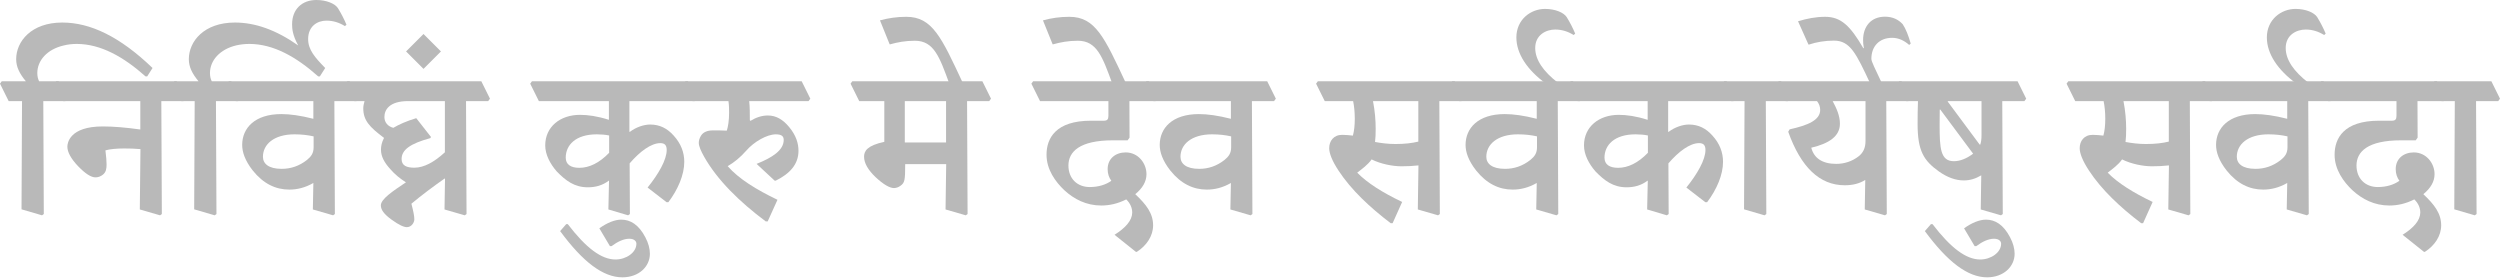
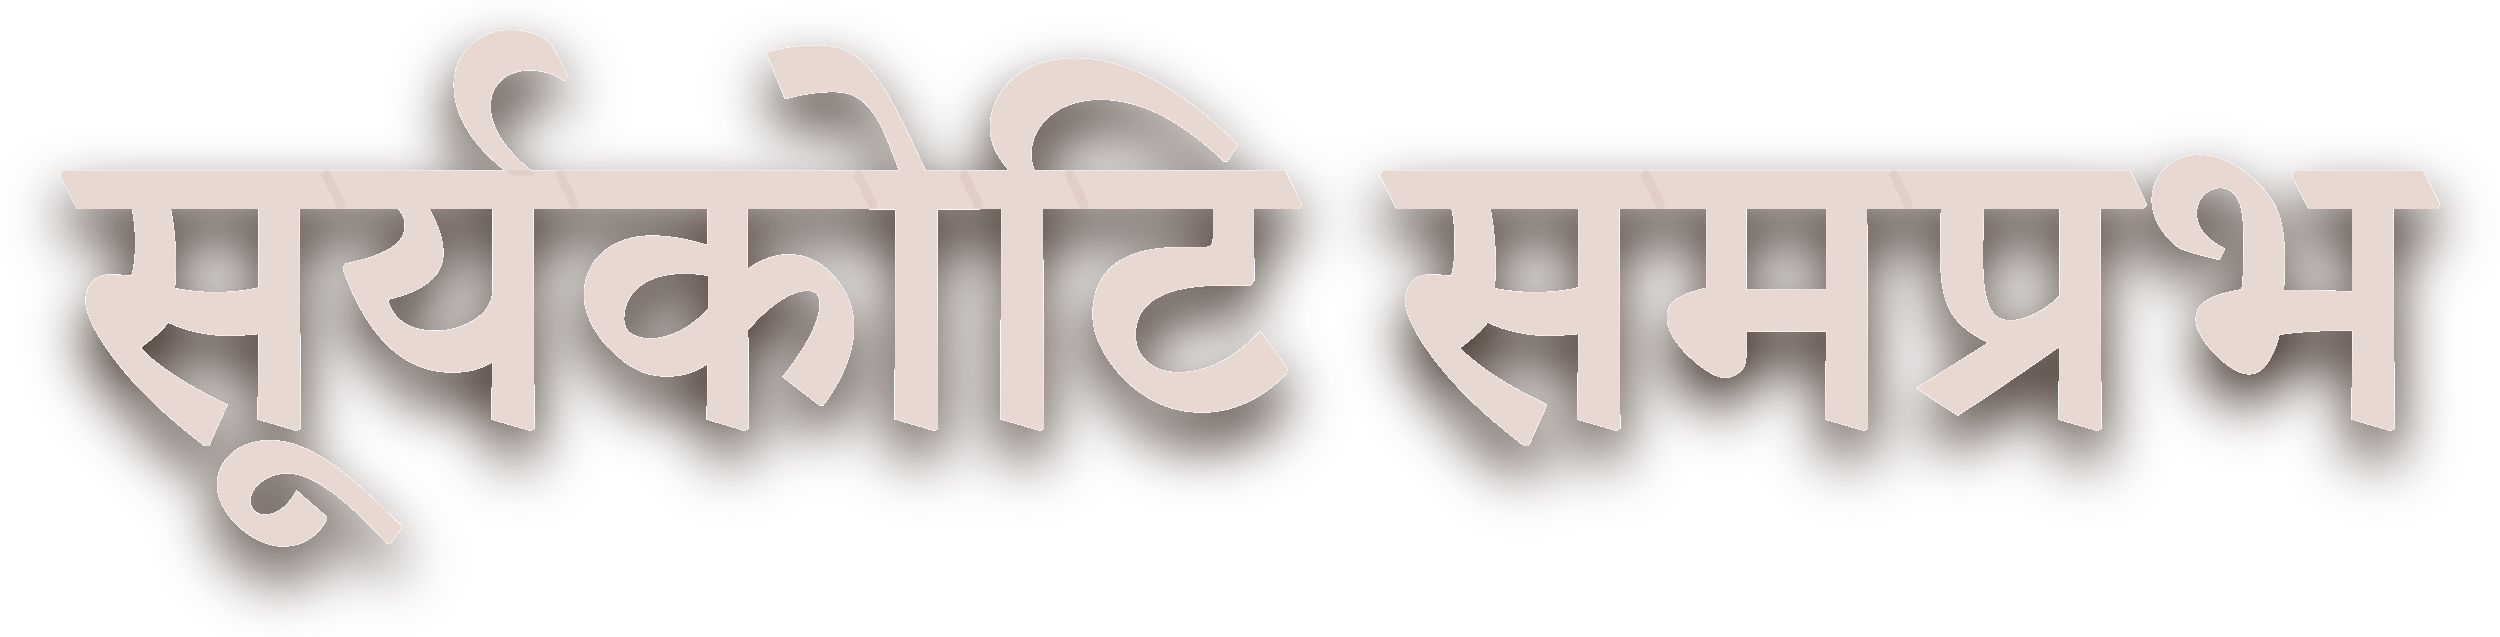
- <svg xmlns="http://www.w3.org/2000/svg" preserveAspectRatio="none" overflow="visible" style="display: block;" width="345.129" height="38.285" viewBox="0 0 345.129 38.285" fill="none">
-   <g id="à¤¨à¤¿à¤°à¥à¤µà¤¿à¤à¥à¤¨à¤ à¤à¥à¤°à¥ à¤®à¥ à¤¦à¥à¤µ à¤¸à¤°à¥à¤µà¤à¤¾à¤°à¥à¤¯à¥à¤·à¥ à¤¸à¤°à¥à¤µà¤¦à¤¾">
-     <path id="Vector" d="M337.043 13.957L335.848 11.549L336.094 11.215H343.934L345.129 13.623L344.883 13.957H341.824L341.895 29.549L341.648 29.725L338.818 28.898L338.889 13.957H337.043Z" fill="#B9B9B9" />
-     <path id="Vector_2" d="M321.398 13.957L320.203 11.549L320.449 11.215H336.41L337.605 13.623L337.359 13.957H333.738L333.756 19.002L333.492 19.371H331.471C326.848 19.371 325.318 20.953 325.318 22.852C325.318 24.645 326.531 25.822 328.254 25.822C329.449 25.822 330.469 25.506 331.242 24.961C330.926 24.521 330.732 24.012 330.732 23.344C330.732 21.885 331.84 21.041 333.229 21.041C334.934 21.041 336.094 22.518 336.094 24.047C336.094 25.084 335.531 25.998 334.547 26.807C336.076 28.248 337.008 29.461 337.008 31.113C337.008 32.572 336.111 33.908 334.758 34.77H334.635L331.682 32.414C333.193 31.465 334.107 30.445 334.125 29.355C334.125 28.705 333.861 28.072 333.299 27.527C332.121 28.125 330.979 28.371 329.854 28.371C327.797 28.371 326.109 27.51 324.756 26.262C323.525 25.102 322.295 23.414 322.295 21.357C322.295 19.09 323.561 16.664 328.43 16.664H330.205C330.68 16.664 330.838 16.471 330.838 15.996V13.957H321.398Z" fill="#B9B9B9" />
-     <path id="Vector_3" d="M318.516 11.566H317.057C314.438 9.668 312.943 7.418 312.943 5.168C312.943 2.689 314.93 1.23 316.898 1.23C318.322 1.23 319.482 1.74 319.887 2.355C320.344 3.094 320.748 3.885 321.064 4.641L320.854 4.834C320.062 4.342 319.219 4.078 318.305 4.078C317.021 4.078 315.545 4.834 315.545 6.627C315.545 8.262 316.67 9.861 318.639 11.391L318.516 11.566Z" fill="#B9B9B9" />
-     <path id="Vector_4" d="M305.051 13.957L303.855 11.549L304.102 11.215H320.766L321.961 13.623L321.715 13.957H318.656L318.727 29.549L318.48 29.725L315.686 28.916L315.756 25.26C314.631 25.91 313.523 26.174 312.434 26.174C310.553 26.174 308.848 25.365 307.389 23.537C306.299 22.148 305.93 20.971 305.93 20.004C305.93 17.684 307.67 15.75 311.326 15.75C312.521 15.75 313.963 15.943 315.756 16.4V13.957H305.051ZM315.791 20.338V18.826C315 18.65 314.139 18.545 313.154 18.545C310.289 18.545 308.795 19.951 308.795 21.639C308.795 22.588 309.568 23.309 311.379 23.309C312.609 23.309 313.787 22.939 314.877 22.078C315.457 21.604 315.791 21.146 315.791 20.338Z" fill="#B9B9B9" />
-     <path id="Vector_5" d="M299.408 13.957H293.15C293.414 15.328 293.52 16.594 293.52 17.789C293.52 18.475 293.502 19.055 293.432 19.6C294.293 19.758 295.225 19.881 296.262 19.881C297.527 19.881 298.564 19.758 299.408 19.547V13.957ZM286.488 13.957L285.293 11.549L285.539 11.215H304.418L305.613 13.623L305.367 13.957H302.309L302.379 29.549L302.133 29.725L299.338 28.916L299.426 22.834C298.652 22.922 297.879 22.957 297.07 22.957C295.875 22.957 294.223 22.641 292.957 22.008C292.447 22.746 291.586 23.361 290.971 23.836C292.359 25.26 294.486 26.596 297.176 27.879L295.857 30.814H295.594C292.658 28.582 290.127 26.191 288.404 23.572C287.508 22.219 287.104 21.164 287.104 20.461C287.104 19.477 287.701 18.615 288.896 18.615C289.283 18.615 289.969 18.668 290.373 18.721C290.549 18.105 290.637 17.297 290.637 16.4C290.637 15.486 290.549 14.643 290.408 13.957H286.488Z" fill="#B9B9B9" />
-     <path id="Vector_6" d="M265.729 31.904L266.572 30.938H266.783C269.314 34.242 271.424 35.824 273.375 35.824C274.834 35.824 276.258 34.875 276.258 33.645C276.258 33.346 276.012 32.959 275.273 32.959C274.5 32.959 273.656 33.363 272.83 33.978H272.602L271.143 31.518C272.25 30.727 273.305 30.322 274.166 30.322C275.432 30.322 276.574 31.008 277.488 32.748C277.928 33.574 278.121 34.348 278.121 35.033C278.121 36.809 276.592 38.285 274.324 38.285C271.67 38.285 268.893 36.193 265.729 31.904Z" fill="#B9B9B9" />
-     <path id="Vector_7" d="M263.145 13.957L261.949 11.549L262.195 11.215H278.525L279.721 13.623L279.475 13.957H276.416L276.486 29.549L276.24 29.725L273.445 28.916L273.516 24.205C272.725 24.68 271.934 24.908 271.107 24.908C269.982 24.908 268.822 24.486 267.68 23.678C265.57 22.166 264.727 20.848 264.727 17.086C264.727 15.961 264.744 14.906 264.779 13.957H263.145ZM272.391 21.217L267.855 15.117L267.785 15.135C267.768 15.768 267.768 16.506 267.768 17.244C267.768 20.443 267.873 22.254 269.736 22.254C270.562 22.254 271.459 21.92 272.391 21.217ZM268.928 13.957L268.875 14.01L273.287 19.951L273.375 19.969C273.498 19.635 273.551 19.178 273.551 18.703V13.957H268.928Z" fill="#B9B9B9" />
-     <path id="Vector_8" d="M259.629 11.566H258.205C256.254 7.4 255.428 5.607 253.178 5.607C251.895 5.607 250.734 5.818 249.732 6.152H249.662L248.221 2.936C249.434 2.566 250.682 2.32 251.965 2.32C254.127 2.32 255.428 3.533 257.238 6.662L257.309 6.627C257.221 6.152 257.203 5.871 257.203 5.52C257.203 3.674 258.275 2.303 260.227 2.303C261.264 2.303 262.072 2.689 262.67 3.34C263.092 3.955 263.479 4.957 263.777 6.012L263.566 6.205C262.898 5.607 262.107 5.221 261.211 5.221C259.436 5.221 258.346 6.398 258.346 8.121C258.346 8.508 258.873 9.51 259.752 11.391L259.629 11.566Z" fill="#B9B9B9" />
-     <path id="Vector_9" d="M246.516 13.957L245.32 11.549L245.566 11.215H262.512L263.707 13.623L263.461 13.957H260.402L260.473 29.549L260.227 29.725L257.432 28.916L257.502 24.838C256.693 25.348 255.762 25.576 254.672 25.576C251.191 25.576 248.607 23.062 246.867 18.193L247.061 17.859C249.574 17.297 251.279 16.594 251.279 15.17C251.279 14.713 251.121 14.309 250.84 13.957H246.516ZM257.537 19.459V13.957H253.002C253.547 14.977 254.004 15.979 254.004 17.086C254.004 18.791 252.527 19.811 250.049 20.391C250.418 21.832 251.578 22.623 253.494 22.623C254.584 22.623 255.691 22.289 256.623 21.551C257.203 21.076 257.537 20.443 257.537 19.459Z" fill="#B9B9B9" />
-     <path id="Vector_10" d="M238.992 13.957L237.797 11.549L238.043 11.215H245.883L247.078 13.623L246.832 13.957H243.773L243.844 29.549L243.598 29.725L240.768 28.898L240.838 13.957H238.992Z" fill="#B9B9B9" />
-     <path id="Vector_11" d="M217.793 13.957L216.598 11.549L216.844 11.215H238.359L239.555 13.623L239.309 13.957H230.291V18.176L230.344 18.211C231.223 17.543 232.312 17.191 233.156 17.191C234.475 17.191 235.512 17.719 236.391 18.703C237.41 19.811 237.867 21.041 237.867 22.342C237.867 24.117 237.006 26.156 235.67 27.914H235.424L232.805 25.893C234.316 24.012 235.441 22.061 235.441 20.707C235.441 20.057 235.178 19.758 234.562 19.758C233.297 19.758 231.75 20.9 230.326 22.553L230.361 29.549L230.115 29.725L227.391 28.916L227.479 24.961L227.443 24.943C226.564 25.611 225.58 25.857 224.561 25.857C222.697 25.857 221.502 24.943 220.254 23.66C219.34 22.605 218.672 21.34 218.672 20.074C218.672 17.508 220.729 15.855 223.471 15.855C224.561 15.855 225.861 16.031 227.461 16.541V13.957H217.793ZM227.496 21.094V18.703C227.004 18.598 226.389 18.545 225.791 18.545C222.855 18.545 221.502 20.039 221.502 21.762C221.502 22.711 222.205 23.168 223.383 23.168C224.736 23.168 226.143 22.5 227.496 21.094Z" fill="#B9B9B9" />
-     <path id="Vector_12" d="M214.91 11.566H213.451C210.832 9.668 209.338 7.418 209.338 5.168C209.338 2.689 211.324 1.23 213.293 1.23C214.717 1.23 215.877 1.74 216.281 2.355C216.738 3.094 217.143 3.885 217.459 4.641L217.248 4.834C216.457 4.342 215.613 4.078 214.699 4.078C213.416 4.078 211.939 4.834 211.939 6.627C211.939 8.262 213.064 9.861 215.033 11.391L214.91 11.566Z" fill="#B9B9B9" />
-     <path id="Vector_13" d="M201.445 13.957L200.25 11.549L200.496 11.215H217.16L218.355 13.623L218.109 13.957H215.051L215.121 29.549L214.875 29.725L212.08 28.916L212.15 25.26C211.025 25.91 209.918 26.174 208.828 26.174C206.947 26.174 205.242 25.365 203.783 23.537C202.693 22.148 202.324 20.971 202.324 20.004C202.324 17.684 204.064 15.75 207.721 15.75C208.916 15.75 210.357 15.943 212.15 16.4V13.957H201.445ZM212.186 20.338V18.826C211.395 18.65 210.533 18.545 209.549 18.545C206.684 18.545 205.189 19.951 205.189 21.639C205.189 22.588 205.963 23.309 207.773 23.309C209.004 23.309 210.182 22.939 211.271 22.078C211.852 21.604 212.186 21.146 212.186 20.338Z" fill="#B9B9B9" />
-     <path id="Vector_14" d="M195.803 13.957H189.545C189.809 15.328 189.914 16.594 189.914 17.789C189.914 18.475 189.896 19.055 189.826 19.6C190.688 19.758 191.619 19.881 192.656 19.881C193.922 19.881 194.959 19.758 195.803 19.547V13.957ZM182.883 13.957L181.688 11.549L181.934 11.215H200.812L202.008 13.623L201.762 13.957H198.703L198.773 29.549L198.527 29.725L195.732 28.916L195.82 22.834C195.047 22.922 194.273 22.957 193.465 22.957C192.27 22.957 190.617 22.641 189.352 22.008C188.842 22.746 187.98 23.361 187.365 23.836C188.754 25.26 190.881 26.596 193.57 27.879L192.252 30.814H191.988C189.053 28.582 186.521 26.191 184.799 23.572C183.902 22.219 183.498 21.164 183.498 20.461C183.498 19.477 184.096 18.615 185.291 18.615C185.678 18.615 186.363 18.668 186.768 18.721C186.943 18.105 187.031 17.297 187.031 16.4C187.031 15.486 186.943 14.643 186.803 13.957H182.883Z" fill="#B9B9B9" />
-     <path id="Vector_15" d="M159.223 13.957L158.027 11.549L158.273 11.215H174.938L176.133 13.623L175.887 13.957H172.828L172.898 29.549L172.652 29.725L169.857 28.916L169.928 25.26C168.803 25.91 167.695 26.174 166.605 26.174C164.725 26.174 163.02 25.365 161.561 23.537C160.471 22.148 160.102 20.971 160.102 20.004C160.102 17.684 161.842 15.75 165.498 15.75C166.693 15.75 168.135 15.943 169.928 16.4V13.957H159.223ZM169.963 20.338V18.826C169.172 18.65 168.311 18.545 167.326 18.545C164.461 18.545 162.967 19.951 162.967 21.639C162.967 22.588 163.74 23.309 165.551 23.309C166.781 23.309 167.959 22.939 169.049 22.078C169.629 21.604 169.963 21.146 169.963 20.338Z" fill="#B9B9B9" />
-     <path id="Vector_16" d="M155.268 11.566H153.562C152.209 7.875 151.436 5.625 148.799 5.625C147.48 5.625 146.391 5.836 145.389 6.117H145.318L143.982 2.812C145.125 2.496 146.338 2.32 147.621 2.32C151.207 2.32 152.473 5.15 155.391 11.391L155.268 11.566Z" fill="#B9B9B9" />
-     <path id="Vector_17" d="M143.578 13.957L142.383 11.549L142.629 11.215H158.59L159.785 13.623L159.539 13.957H155.918L155.936 19.002L155.672 19.371H153.65C149.027 19.371 147.498 20.953 147.498 22.852C147.498 24.645 148.711 25.822 150.434 25.822C151.629 25.822 152.648 25.506 153.422 24.961C153.105 24.521 152.912 24.012 152.912 23.344C152.912 21.885 154.02 21.041 155.408 21.041C157.113 21.041 158.273 22.518 158.273 24.047C158.273 25.084 157.711 25.998 156.727 26.807C158.256 28.248 159.188 29.461 159.188 31.113C159.188 32.572 158.291 33.908 156.938 34.77H156.814L153.861 32.414C155.373 31.465 156.287 30.445 156.305 29.355C156.305 28.705 156.041 28.072 155.479 27.527C154.301 28.125 153.158 28.371 152.033 28.371C149.977 28.371 148.289 27.51 146.936 26.262C145.705 25.102 144.475 23.414 144.475 21.357C144.475 19.09 145.74 16.664 150.609 16.664H152.385C152.859 16.664 153.018 16.471 153.018 15.996V13.957H143.578Z" fill="#B9B9B9" />
-     <path id="Vector_18" d="M132.768 11.566H131.062C129.709 7.875 128.936 5.625 126.299 5.625C124.98 5.625 123.891 5.836 122.889 6.117H122.818L121.482 2.812C122.625 2.496 123.838 2.32 125.121 2.32C128.707 2.32 129.973 5.15 132.891 11.391L132.768 11.566Z" fill="#B9B9B9" />
-     <path id="Vector_19" d="M124.91 13.957V19.67H130.605V13.957H124.91ZM118.617 13.957L117.422 11.549L117.668 11.215H135.615L136.811 13.623L136.564 13.957H133.506L133.576 29.549L133.33 29.725L130.535 28.916L130.623 22.658H124.963C124.963 24.926 124.893 25.225 124.312 25.646C124.031 25.857 123.697 25.963 123.416 25.963C122.836 25.963 121.975 25.488 120.85 24.434C119.865 23.484 119.285 22.535 119.285 21.639C119.285 20.848 119.707 20.092 122.08 19.582V13.957H118.617Z" fill="#B9B9B9" />
-     <path id="Vector_20" d="M95.59 13.957L94.394 11.549L94.641 11.215H110.672L111.867 13.623L111.621 13.957H103.43C103.518 14.748 103.518 15.768 103.518 16.594L103.605 16.682C104.309 16.26 105.082 15.943 106.014 15.943C107.156 15.943 108.105 16.523 108.932 17.525C109.916 18.703 110.232 19.811 110.232 20.812C110.232 22.693 109.037 23.977 107.086 24.943H106.945L104.449 22.623C106.611 21.762 108.193 20.742 108.193 19.318C108.193 18.826 107.93 18.545 107.086 18.545C105.838 18.562 104.08 19.582 103.025 20.795C102.199 21.727 101.391 22.395 100.459 22.939C101.971 24.68 104.432 26.191 107.332 27.58L105.979 30.568H105.715C102.041 27.826 99.018 24.838 97.207 21.639C96.785 20.883 96.469 20.197 96.469 19.723C96.469 19.441 96.539 19.125 96.768 18.738C97.066 18.264 97.611 18 98.42 18C99.035 18 99.721 18 100.336 18.035C100.512 17.49 100.652 16.646 100.652 15.592C100.652 15.1 100.652 14.537 100.564 13.957H95.59Z" fill="#B9B9B9" />
-     <path id="Vector_21" d="M77.326 31.904L78.17 30.938H78.381C80.912 34.242 83.022 35.824 84.973 35.824C86.432 35.824 87.856 34.875 87.856 33.645C87.856 33.346 87.609 32.959 86.871 32.959C86.098 32.959 85.254 33.363 84.428 33.978H84.199L82.74 31.518C83.848 30.727 84.902 30.322 85.764 30.322C87.029 30.322 88.172 31.008 89.086 32.748C89.525 33.574 89.719 34.348 89.719 35.033C89.719 36.809 88.189 38.285 85.922 38.285C83.268 38.285 80.49 36.193 77.326 31.904Z" fill="#B9B9B9" />
-     <path id="Vector_22" d="M74.391 13.957L73.195 11.549L73.441 11.215H94.957L96.152 13.623L95.906 13.957H86.889V18.176L86.941 18.211C87.82 17.543 88.91 17.191 89.754 17.191C91.072 17.191 92.109 17.719 92.988 18.703C94.008 19.811 94.465 21.041 94.465 22.342C94.465 24.117 93.603 26.156 92.268 27.914H92.022L89.402 25.893C90.914 24.012 92.039 22.061 92.039 20.707C92.039 20.057 91.775 19.758 91.16 19.758C89.894 19.758 88.348 20.9 86.924 22.553L86.959 29.549L86.713 29.725L83.988 28.916L84.076 24.961L84.041 24.943C83.162 25.611 82.178 25.857 81.158 25.857C79.295 25.857 78.1 24.943 76.852 23.66C75.938 22.605 75.269 21.34 75.269 20.074C75.269 17.508 77.326 15.855 80.068 15.855C81.158 15.855 82.459 16.031 84.059 16.541V13.957H74.391ZM84.094 21.094V18.703C83.602 18.598 82.986 18.545 82.389 18.545C79.453 18.545 78.1 20.039 78.1 21.762C78.1 22.711 78.803 23.168 79.981 23.168C81.334 23.168 82.74 22.5 84.094 21.094Z" fill="#B9B9B9" />
-     <path id="Vector_23" d="M56.057 7.102L58.465 4.693L60.873 7.102L58.465 9.51L56.057 7.102Z" fill="#B9B9B9" />
-     <path id="Vector_24" d="M61.418 21.023V13.957H56.338C53.736 13.957 53.068 15.17 53.068 16.154C53.068 16.893 53.543 17.455 54.299 17.648C55.072 17.191 56.074 16.734 57.463 16.312L59.502 18.914L59.397 19.072C56.619 19.828 55.441 20.689 55.441 21.955C55.441 22.869 56.145 23.15 57.199 23.15C58.553 23.15 59.959 22.359 61.418 21.023ZM48.902 13.957L47.707 11.549L47.953 11.215H66.445L67.641 13.623L67.394 13.957H64.336L64.406 29.549L64.16 29.725L61.365 28.916L61.435 24.662L61.383 24.645C59.73 25.805 58.254 26.912 56.795 28.125C57.076 29.197 57.199 29.848 57.199 30.27C57.199 30.727 56.812 31.359 56.162 31.359C55.793 31.359 55.125 31.113 53.982 30.27C53.033 29.566 52.576 28.969 52.576 28.354C52.576 27.492 54.193 26.402 56.039 25.172C55.248 24.662 54.545 24.117 53.877 23.344C53.068 22.447 52.594 21.621 52.594 20.654C52.594 20.18 52.699 19.652 53.016 19.037C50.994 17.525 50.15 16.611 50.15 14.941C50.15 14.643 50.221 14.326 50.326 13.957H48.902Z" fill="#B9B9B9" />
-     <path id="Vector_25" d="M32.555 13.957L31.359 11.549L31.605 11.215H48.27L49.465 13.623L49.219 13.957H46.16L46.23 29.549L45.984 29.725L43.19 28.916L43.26 25.26C42.135 25.91 41.027 26.174 39.938 26.174C38.057 26.174 36.352 25.365 34.893 23.537C33.803 22.148 33.434 20.971 33.434 20.004C33.434 17.684 35.174 15.75 38.83 15.75C40.025 15.75 41.467 15.943 43.26 16.4V13.957H32.555ZM43.295 20.338V18.826C42.504 18.65 41.643 18.545 40.658 18.545C37.793 18.545 36.299 19.951 36.299 21.639C36.299 22.588 37.072 23.309 38.883 23.309C40.113 23.309 41.291 22.939 42.381 22.078C42.961 21.604 43.295 21.146 43.295 20.338Z" fill="#B9B9B9" />
-     <path id="Vector_26" d="M44.895 9.387L44.156 10.547H43.928C40.887 7.84 37.758 6.082 34.453 6.064C33.803 6.064 33.188 6.135 32.643 6.258C30.322 6.803 28.986 8.367 28.986 10.09C28.986 10.565 29.092 10.934 29.232 11.215H31.922L33.117 13.623L32.871 13.957H29.812L29.883 29.549L29.637 29.725L26.807 28.898L26.877 13.957H25.031L23.836 11.549L24.082 11.215H27.404C26.543 10.178 26.068 9.246 26.068 8.174C26.068 5.713 28.16 3.111 32.432 3.111C35.209 3.111 38.092 4.113 41.168 6.275C40.377 4.834 40.324 3.938 40.324 3.357C40.324 1.266 41.695 0 43.682 0C45.088 0 46.248 0.51 46.652 1.125C47.109 1.863 47.514 2.654 47.83 3.41L47.619 3.604C46.828 3.111 45.984 2.848 45.07 2.848C43.805 2.848 42.539 3.621 42.539 5.396C42.539 6.873 43.471 7.928 44.895 9.387Z" fill="#B9B9B9" />
-     <path id="Vector_27" d="M8.719 13.957L7.523 11.549L7.77 11.215H24.381L25.576 13.623L25.33 13.957H22.271L22.342 29.549L22.096 29.725L19.301 28.916L19.389 20.584C18.562 20.514 17.947 20.496 17.121 20.496C16.119 20.496 15.135 20.584 14.555 20.76C14.66 21.604 14.713 22.236 14.713 22.693C14.713 23.291 14.643 23.748 14.221 24.1C13.887 24.363 13.553 24.486 13.184 24.486C12.568 24.486 11.777 23.977 10.775 22.939C9.791 21.902 9.299 20.988 9.299 20.25C9.299 19.793 9.562 17.455 14.185 17.455C15.662 17.455 17.35 17.596 19.371 17.877V13.957H8.719Z" fill="#B9B9B9" />
-     <path id="Vector_28" d="M1.195 13.957L0 11.549L0.246 11.215H3.568C2.707 10.178 2.232 9.246 2.232 8.174C2.232 5.713 4.324 3.111 8.596 3.111C12.463 3.111 16.541 5.045 21.059 9.387L20.32 10.547H20.092C17.051 7.84 13.922 6.082 10.617 6.064C9.967 6.064 9.352 6.135 8.807 6.275C6.486 6.803 5.15 8.367 5.15 10.09C5.15 10.565 5.256 10.934 5.396 11.215H8.086L9.281 13.623L9.035 13.957H5.977L6.047 29.549L5.801 29.725L2.971 28.898L3.041 13.957H1.195Z" fill="#B9B9B9" />
+ <svg xmlns="http://www.w3.org/2000/svg" preserveAspectRatio="none" overflow="visible" style="display: block;" width="249.065" height="63.431" viewBox="0 0 249.065 63.431" fill="none">
+   <g id="line2" filter="url(#filter0_d_0_462)">
+     <path id="line2Svg" d="M229.992 20.825L228.318 17.452L228.662 16.985H241.391L243.065 20.358L242.72 20.825H238.437L238.535 42.663L238.19 42.91L234.276 41.777L234.399 32.914C231.469 32.914 229.032 33.037 227.087 33.332C226.397 35.893 225.388 37.272 224.108 37.272C223.098 37.272 221.917 36.557 220.587 35.154C219.455 33.972 218.765 32.815 218.765 31.757C218.765 30.23 220.292 29.319 223.32 28.852C223.468 28.088 223.541 26.833 223.541 23.927C223.541 20.358 222.975 18.708 221.178 18.708C220.095 18.708 218.839 19.668 218.839 21.219C218.839 22.77 219.898 23.903 221.67 24.814L221.129 25.872C219.651 25.552 218.322 25.183 217.165 24.74C215.368 23.41 214.383 21.662 214.383 19.89C214.383 17.6 216.229 15.434 219.11 15.434C220.759 15.434 222.507 16.123 224.305 17.699C226.471 19.57 227.604 21.268 227.604 25.651C227.604 26.734 227.579 27.817 227.53 28.901C229.869 28.901 231.986 28.925 234.325 29.073V20.825H229.992Z" fill="#DFCBC1" fill-opacity="0.75" />
+     <path id="Vector" d="M189.862 20.825L188.188 17.452L188.532 16.985H212.192L213.866 20.358L213.522 20.825H209.238L209.336 42.663L208.991 42.909L205.077 41.777L205.175 34.612L205.077 34.588C202.886 36.114 199.267 38.675 195.032 41.383L191.068 38.773V38.601L198.036 34.194V34.096C194.343 32.274 193.309 30.329 193.309 25.306C193.309 23.755 193.358 22.253 193.382 20.825H189.862ZM205.225 29.467V20.825H197.642C197.568 22.5 197.543 24.223 197.543 25.823C197.543 30.87 198.602 31.929 200.276 31.929C201.901 31.929 203.944 30.821 205.225 29.467Z" fill="#DFCBC1" fill-opacity="0.75" />
+     <path id="Vector_2" d="M173.957 20.825V28.827H181.934V20.825H173.957ZM165.143 20.825L163.469 17.452L163.813 16.984H188.95L190.625 20.357L190.28 20.825H185.996L186.095 42.663L185.75 42.909L181.835 41.777L181.958 33.012H174.031C174.031 36.188 173.932 36.606 173.12 37.197C172.726 37.493 172.258 37.641 171.864 37.641C171.052 37.641 169.845 36.976 168.27 35.499C166.891 34.169 166.078 32.84 166.078 31.584C166.078 30.476 166.669 29.418 169.993 28.703V20.825H165.143Z" fill="#DFCBC1" fill-opacity="0.75" />
+     <path id="Vector_3" d="M157.241 20.825H148.476C148.845 22.745 148.993 24.518 148.993 26.192C148.993 27.152 148.968 27.965 148.87 28.728C150.076 28.95 151.381 29.122 152.834 29.122C154.606 29.122 156.059 28.95 157.241 28.654V20.825ZM139.145 20.825L137.471 17.452L137.815 16.984H164.257L165.931 20.357L165.587 20.825H161.303L161.401 42.663L161.057 42.909L157.142 41.777L157.265 33.258C156.182 33.381 155.099 33.431 153.966 33.431C152.292 33.431 149.978 32.987 148.205 32.101C147.491 33.135 146.285 33.997 145.423 34.661C147.368 36.656 150.347 38.527 154.114 40.324L152.267 44.436H151.898C147.786 41.309 144.241 37.961 141.828 34.292C140.573 32.397 140.007 30.919 140.007 29.934C140.007 28.556 140.844 27.349 142.518 27.349C143.059 27.349 144.02 27.423 144.586 27.497C144.832 26.635 144.955 25.503 144.955 24.247C144.955 22.967 144.832 21.785 144.635 20.825H139.145Z" fill="#DFCBC1" fill-opacity="0.75" />
+     <path id="Vector_4" d="M107.73 20.825L106.056 17.452L106.4 16.984H128.017L129.691 20.382L129.346 20.825H124.915L124.939 27.916L124.57 28.433H121.739C115.83 28.433 113.122 30.131 113.122 33.406C113.122 35.449 114.648 37.099 117.455 37.099C120.04 37.099 122.846 35.892 125.555 33.012L128.263 36.73L128.189 37.123C125.801 39.782 122.723 41.087 119.769 41.087C116.593 41.087 114.082 39.782 111.989 37.764C109.97 35.597 108.862 33.48 108.862 31.289C108.862 28.063 110.61 24.641 117.479 24.641H119.966C120.631 24.641 120.852 24.37 120.852 23.706V20.825H107.73Z" fill="#DFCBC1" fill-opacity="0.75" />
+     <path id="Vector_5" d="M97.192 20.825L95.518 17.452L95.862 16.984H100.515C99.309 15.531 98.644 14.227 98.644 12.725C98.644 9.401 101.426 5.807 107.064 5.807C111.988 5.807 117.306 8.466 123.289 14.424L122.255 16.049H121.935C117.996 12.306 113.933 9.918 109.6 9.918C105.39 9.918 102.731 12.454 102.731 15.384C102.731 16.049 102.879 16.59 103.076 16.984H106.843L108.517 20.357L108.172 20.825H103.888L103.987 42.663L103.642 42.909L99.678 41.752L99.777 20.825H97.192Z" fill="#DFCBC1" fill-opacity="0.75" />
+     <path id="Vector_6" d="M86.655 20.826L84.981 17.453L85.325 16.985H89.584C87.787 12.11 86.655 9.156 83.085 9.156C81.238 9.156 79.712 9.451 78.308 9.845H78.21L76.339 5.217C77.939 4.774 79.638 4.527 81.435 4.527C86.408 4.527 88.206 8.417 92.194 16.985H96.306L97.98 20.358L97.635 20.826H93.351L93.45 42.664L93.105 42.91L89.141 41.753L89.24 20.826H86.655Z" fill="#DFCBC1" fill-opacity="0.75" />
+     <path id="Vector_7" d="M56.963 20.825L55.289 17.452L55.634 16.985H85.769L87.443 20.358L87.098 20.825H74.468V26.734L74.542 26.783C75.773 25.848 77.299 25.355 78.481 25.355C80.327 25.355 81.78 26.094 83.011 27.473C84.439 29.024 85.079 30.747 85.079 32.569C85.079 35.056 83.873 37.912 82.002 40.374H81.657L77.989 37.542C80.106 34.908 81.681 32.175 81.681 30.279C81.681 29.369 81.312 28.95 80.451 28.95C78.678 28.95 76.511 30.55 74.517 32.864L74.566 42.663L74.222 42.909L70.406 41.777L70.529 36.237L70.479 36.213C69.248 37.148 67.87 37.493 66.442 37.493C63.832 37.493 62.158 36.213 60.41 34.416C59.13 32.938 58.194 31.166 58.194 29.393C58.194 25.799 61.075 23.484 64.915 23.484C66.442 23.484 68.264 23.73 70.504 24.445V20.825H56.963ZM70.553 30.821V27.473C69.864 27.325 69.002 27.251 68.165 27.251C64.054 27.251 62.158 29.344 62.158 31.757C62.158 33.086 63.143 33.726 64.792 33.726C66.688 33.726 68.658 32.791 70.553 30.821Z" fill="#DFCBC1" fill-opacity="0.75" />
+     <path id="Vector_8" d="M53.024 17.477H50.981C47.312 14.818 45.22 11.666 45.22 8.515C45.22 5.043 48.002 3 50.759 3C52.753 3 54.378 3.714 54.945 4.576C55.585 5.61 56.151 6.718 56.594 7.776L56.299 8.047C55.191 7.358 54.009 6.988 52.729 6.988C50.932 6.988 48.864 8.047 48.864 10.558C48.864 12.848 50.439 15.088 53.197 17.23L53.024 17.477Z" fill="#DFCBC1" fill-opacity="0.75" />
+     <path id="Vector_9" d="M33.672 20.825L31.998 17.452L32.343 16.984H56.076L57.751 20.357L57.406 20.825H53.122L53.221 42.663L52.876 42.909L48.961 41.777L49.06 36.065C47.927 36.779 46.622 37.099 45.096 37.099C40.221 37.099 36.602 33.578 34.165 26.759L34.435 26.291C37.956 25.503 40.344 24.518 40.344 22.524C40.344 21.884 40.123 21.317 39.729 20.825H33.672ZM49.109 28.531V20.825H42.757C43.52 22.253 44.16 23.656 44.16 25.207C44.16 27.596 42.092 29.023 38.621 29.836C39.138 31.855 40.763 32.963 43.446 32.963C44.973 32.963 46.524 32.495 47.829 31.461C48.641 30.796 49.109 29.91 49.109 28.531Z" fill="#DFCBC1" fill-opacity="0.75" />
+     <path id="Vector_10" d="M29.561 48.892L32.54 51.501L32.565 51.772C31.433 53.693 29.881 54.431 28.158 54.431C25.204 54.431 21.634 51.206 21.634 48.301C21.634 45.666 23.997 43.869 26.853 43.869C30.546 43.869 34.116 46.479 40.05 52.486L38.892 54.16H38.597C34.485 49.679 31.113 47.144 28.7 47.144C26.459 47.144 24.933 48.572 24.933 49.926C24.933 50.59 25.425 51.28 26.361 51.28C27.518 51.28 28.601 50.566 29.561 48.892Z" fill="#DFCBC1" fill-opacity="0.75" />
+     <path id="Vector_11" d="M25.77 20.825H17.005C17.374 22.745 17.522 24.518 17.522 26.192C17.522 27.152 17.497 27.965 17.399 28.728C18.605 28.95 19.91 29.122 21.363 29.122C23.136 29.122 24.588 28.95 25.77 28.654V20.825ZM7.674 20.825L6 17.452L6.345 16.984H32.786L34.461 20.357L34.116 20.825H29.832L29.931 42.663L29.586 42.909L25.671 41.777L25.794 33.258C24.711 33.381 23.628 33.431 22.495 33.431C20.821 33.431 18.507 32.987 16.734 32.101C16.02 33.135 14.814 33.997 13.952 34.661C15.897 36.656 18.876 38.527 22.643 40.324L20.797 44.436H20.427C16.316 41.309 12.771 37.961 10.358 34.292C9.102 32.397 8.536 30.919 8.536 29.934C8.536 28.556 9.373 27.349 11.047 27.349C11.589 27.349 12.549 27.423 13.115 27.497C13.361 26.635 13.485 25.503 13.485 24.247C13.485 22.967 13.361 21.785 13.164 20.825H7.674Z" fill="#DFCBC1" fill-opacity="0.75" />
  </g>
+   <defs>
+     <filter id="filter0_d_0_462" x="0" y="0" width="249.065" height="63.431" filterUnits="userSpaceOnUse" color-interpolation-filters="sRGB">
+       <feFlood flood-opacity="0" result="BackgroundImageFix" />
+       <feColorMatrix in="SourceAlpha" type="matrix" values="0 0 0 0 0 0 0 0 0 0 0 0 0 0 0 0 0 0 127 0" result="hardAlpha" />
+       <feOffset dy="3" />
+       <feGaussianBlur stdDeviation="3" />
+       <feComposite in2="hardAlpha" operator="out" />
+       <feColorMatrix type="matrix" values="0 0 0 0 0.188 0 0 0 0 0.118 0 0 0 0 0.081 0 0 0 1 0" />
+       <feBlend mode="normal" in2="BackgroundImageFix" result="effect1_dropShadow_0_462" />
+       <feBlend mode="normal" in="SourceGraphic" in2="effect1_dropShadow_0_462" result="shape" />
+     </filter>
+   </defs>
</svg>
